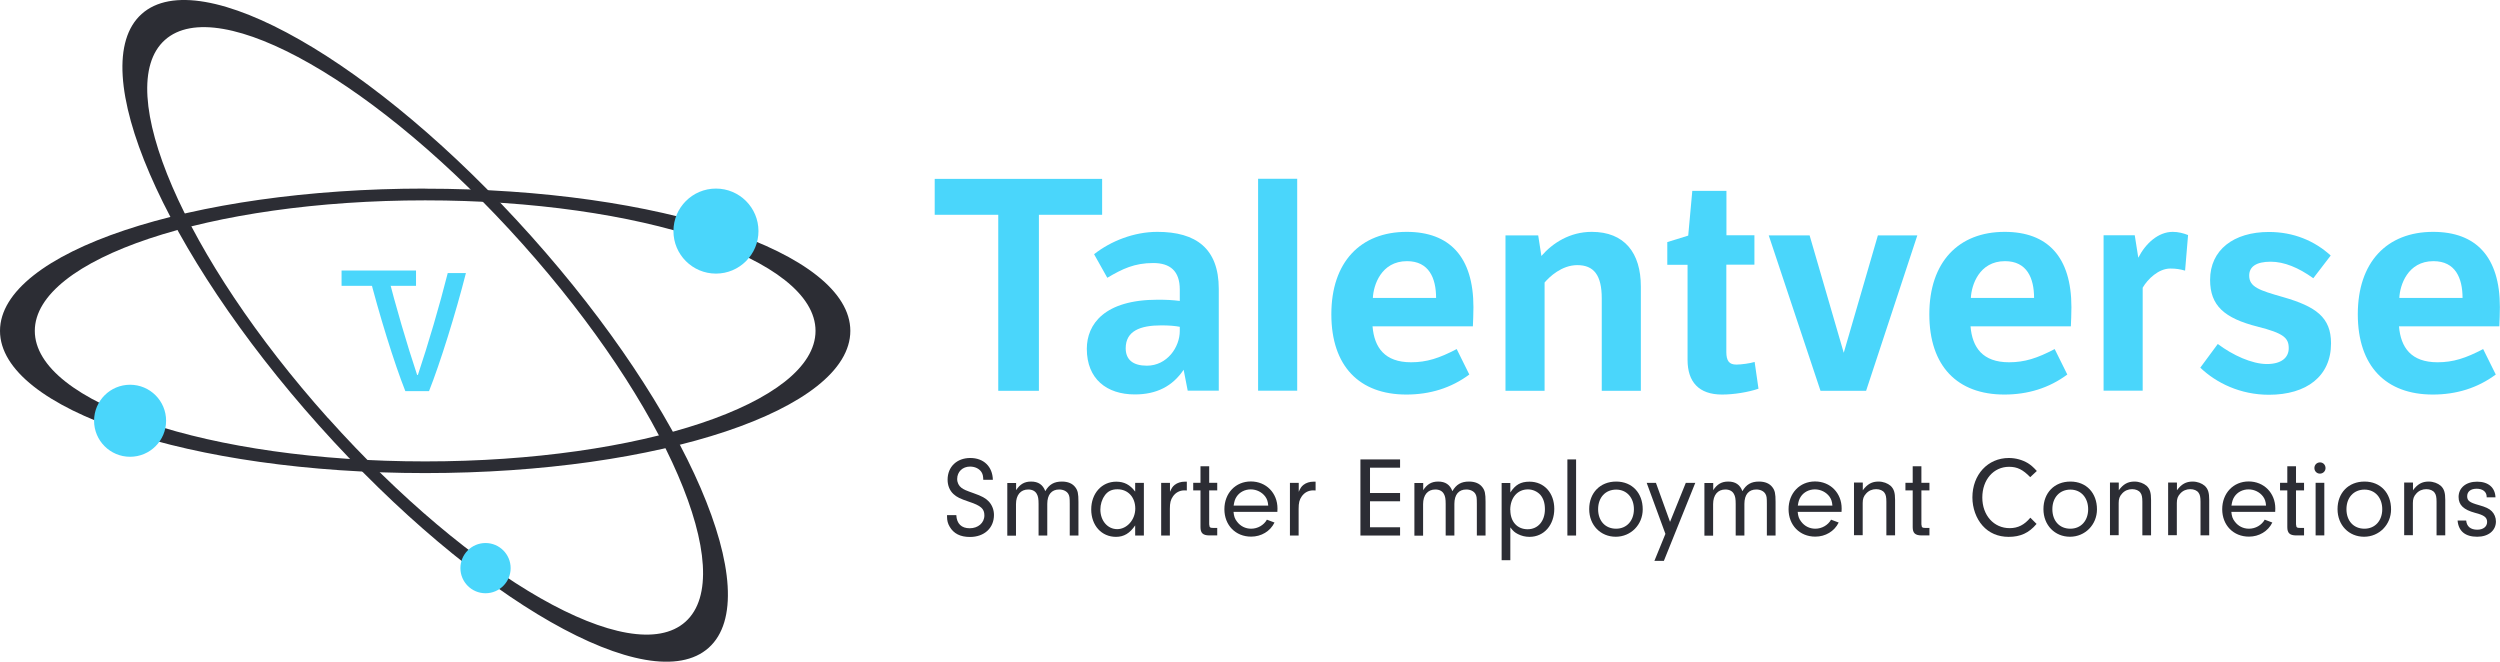
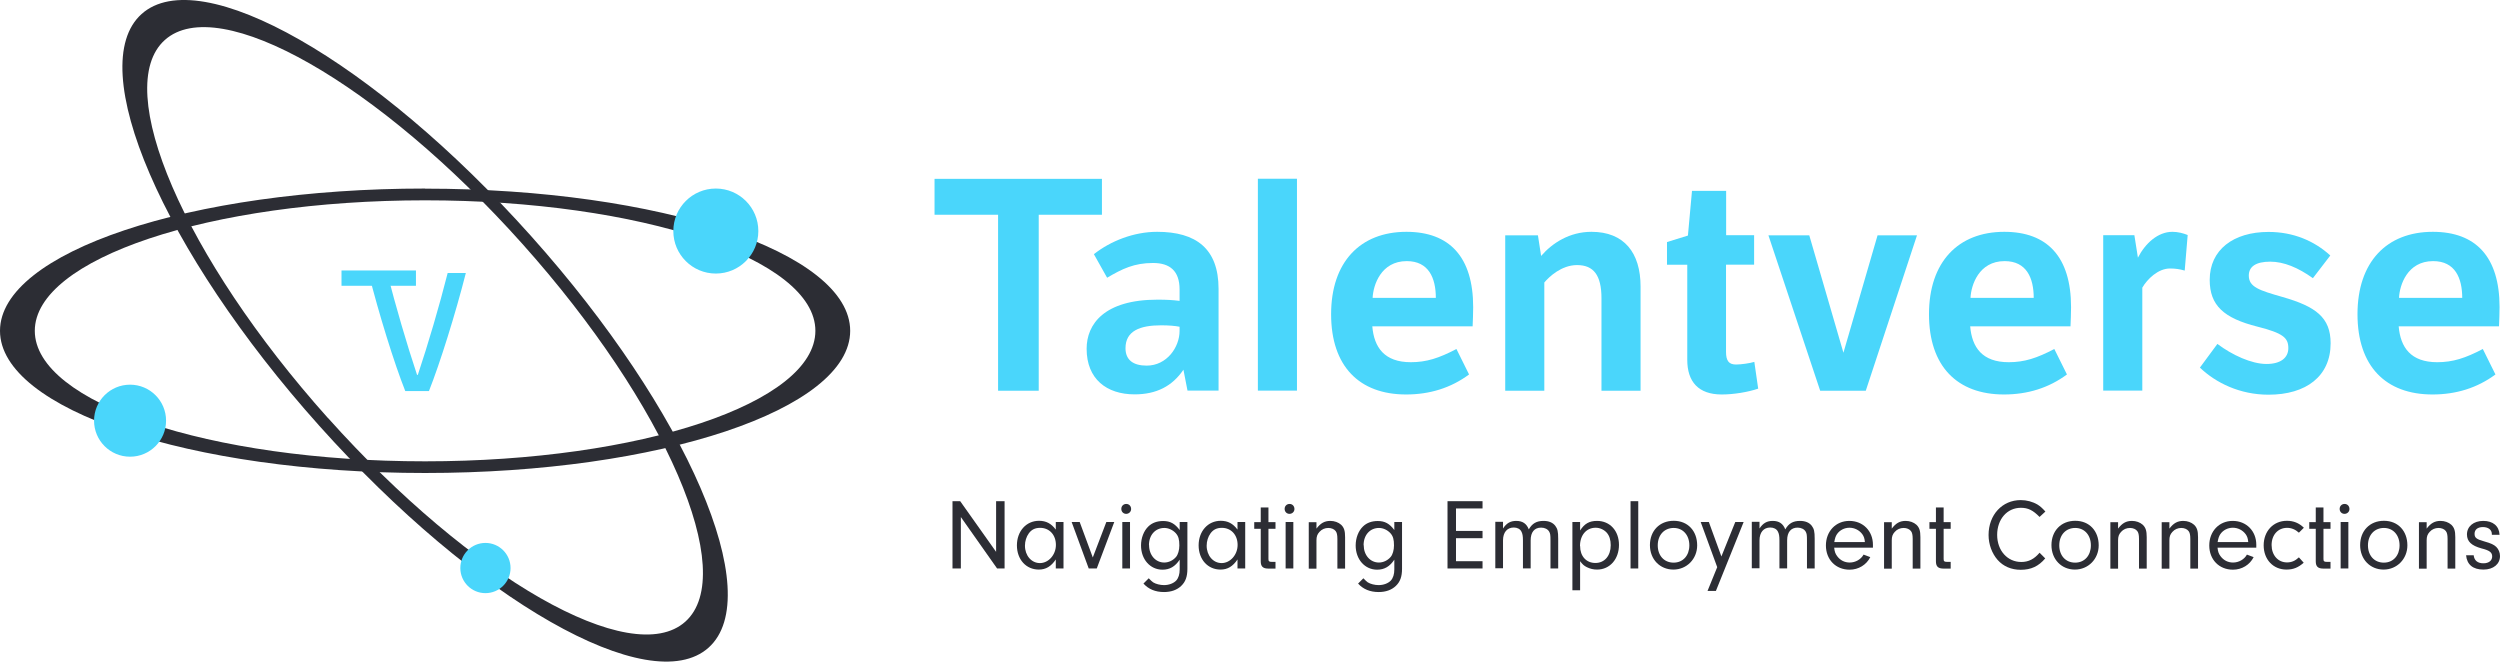
- <svg xmlns="http://www.w3.org/2000/svg" id="Layer_2" viewBox="0 0 226.97 60.07">
+ <svg xmlns="http://www.w3.org/2000/svg" id="Layer_2" viewBox="0 0 227.01 60.07">
  <defs>
    <style>.cls-1{fill:#4ad6fb;}.cls-1,.cls-2{stroke-width:0px;}.cls-2{fill:#2c2d34;}</style>
  </defs>
  <g id="Layer_1-2">
    <path class="cls-1" d="m33.48,24.79h1.68c.77,3,1.78,6.47,2.71,9.25h.07c.93-2.78,1.96-6.28,2.71-9.25h1.65c-.93,3.66-2.35,8.21-3.35,10.72h-2.15c-1-2.51-2.41-7.06-3.33-10.72Z" />
    <rect class="cls-1" x="31.01" y="24.56" width="6.76" height="1.39" />
    <path class="cls-2" d="m38.6,17.12C17.28,17.12,0,22.91,0,30.04s17.28,12.91,38.6,12.91,38.6-5.78,38.6-12.91-17.28-12.91-38.6-12.91Zm0,24.77c-19.57,0-35.44-5.31-35.44-11.85s15.87-11.85,35.44-11.85,35.44,5.31,35.44,11.85-15.87,11.85-35.44,11.85Z" />
    <path class="cls-2" d="m48.22,21.43C34.01,5.54,18.18-3.49,12.86,1.27c-5.31,4.76,1.9,21.49,16.12,37.38,14.22,15.89,30.05,24.91,35.36,20.16,5.31-4.76-1.9-21.49-16.12-37.38Zm-18.46,16.51C16.72,23.35,10.09,7.99,14.97,3.63c4.88-4.37,19.41,3.92,32.46,18.51,13.05,14.59,19.67,29.95,14.8,34.31-4.88,4.37-19.41-3.92-32.46-18.51Z" />
    <circle class="cls-1" cx="65" cy="20.98" r="3.86" />
    <circle class="cls-1" cx="11.81" cy="38.2" r="3.27" />
    <circle class="cls-1" cx="44.08" cy="51.58" r="2.28" />
    <path class="cls-1" d="m90.63,19.5h-5.77v-3.26h15.2v3.26h-5.74v15.98h-3.69v-15.98Z" />
    <path class="cls-1" d="m110.66,35.47h-2.83l-.37-1.9c-1.01,1.5-2.46,2.24-4.43,2.24-2.54,0-4.36-1.39-4.36-4.14,0-2.24,1.6-4.46,6.44-4.46.8,0,1.34.03,2,.11v-1.04c0-1.68-.88-2.4-2.41-2.4-1.71,0-2.8.53-4.17,1.34l-1.2-2.14c1.52-1.2,3.63-2.03,5.74-2.03,3.53,0,5.58,1.52,5.58,5.18v9.25Zm-3.55-5.8c-.4-.08-.96-.13-1.68-.13-1.92,0-3.23.51-3.23,2.08,0,1.04.67,1.58,1.92,1.58,1.84,0,2.99-1.68,2.99-3.15v-.37Z" />
    <path class="cls-1" d="m114.22,35.47v-19.24h3.55v19.24h-3.55Z" />
    <path class="cls-1" d="m133.4,34c-1.66,1.23-3.58,1.82-5.72,1.82-4.25,0-6.81-2.56-6.81-7.29s2.64-7.48,6.84-7.48c3.9,0,6.06,2.27,6.06,6.84,0,.32-.03,1.5-.05,1.74h-9.11c.16,1.92,1.1,3.26,3.5,3.26,1.42,0,2.56-.37,4.14-1.2l1.15,2.32Zm-3.02-6.95c0-1.79-.64-3.34-2.64-3.34-2.35,0-3.05,2.19-3.1,3.34h5.74Z" />
    <path class="cls-1" d="m139.65,21.37l.29,1.87c1.02-1.18,2.59-2.19,4.57-2.19,2.97,0,4.46,1.9,4.46,4.97v9.46h-3.55v-8.39c0-2.11-.72-3.02-2.22-3.02-1.42,0-2.54,1.07-2.97,1.58v9.83h-3.55v-14.11h2.97Z" />
    <path class="cls-1" d="m156.73,24.04v7.91c0,.83.27,1.15.91,1.15.43,0,1.26-.11,1.66-.24l.35,2.43c-.94.32-2.24.53-3.31.53-2.11,0-3.13-1.15-3.13-3.15v-8.63h-1.84v-2.06l1.9-.59.37-4.06h3.1v4.03h2.54v2.67h-2.54Z" />
    <path class="cls-1" d="m164.29,21.37l3.1,10.66,3.1-10.66h3.58l-4.65,14.11h-4.14l-4.7-14.11h3.71Z" />
    <path class="cls-1" d="m187.69,34c-1.66,1.23-3.58,1.82-5.72,1.82-4.25,0-6.81-2.56-6.81-7.29s2.64-7.48,6.84-7.48c3.9,0,6.06,2.27,6.06,6.84,0,.32-.03,1.5-.05,1.74h-9.11c.16,1.92,1.1,3.26,3.5,3.26,1.42,0,2.56-.37,4.14-1.2l1.15,2.32Zm-3.02-6.95c0-1.79-.64-3.34-2.64-3.34-2.35,0-3.05,2.19-3.1,3.34h5.74Z" />
    <path class="cls-1" d="m194.13,23.4c.67-1.31,1.82-2.35,3.13-2.35.51,0,.99.13,1.39.29l-.27,3.23c-.45-.13-.83-.19-1.34-.19-1.07,0-2.06.96-2.51,1.74v9.35h-3.55v-14.11h2.83l.32,2.03Z" />
    <path class="cls-1" d="m201.35,31.23c1.34,1.01,3.1,1.82,4.46,1.82,1.28,0,1.98-.56,1.98-1.44,0-.94-.48-1.36-2.81-1.95-3.05-.77-4.33-1.92-4.33-4.25,0-2.72,2.14-4.35,5.34-4.35,2.24,0,4.14.8,5.61,2.14l-1.58,2.06c-1.34-.96-2.64-1.5-3.87-1.5-1.31,0-1.95.45-1.95,1.26,0,1.04.93,1.34,3.07,1.95,2.99.86,4.36,1.84,4.36,4.2,0,2.99-2.22,4.67-5.64,4.67-2.59,0-4.78-1.07-6.23-2.46l1.58-2.14Z" />
-     <path class="cls-1" d="m226.59,34c-1.66,1.23-3.58,1.82-5.72,1.82-4.25,0-6.81-2.56-6.81-7.29s2.64-7.48,6.84-7.48c3.9,0,6.06,2.27,6.06,6.84,0,.32-.03,1.5-.05,1.74h-9.11c.16,1.92,1.1,3.26,3.5,3.26,1.42,0,2.56-.37,4.14-1.2l1.15,2.32Zm-3.02-6.95c0-1.79-.64-3.34-2.64-3.34-2.35,0-3.05,2.19-3.1,3.34h5.74Z" />
-     <path class="cls-2" d="m86.82,46.76c.04.79.47,1.2,1.22,1.2s1.33-.48,1.33-1.17c0-.6-.31-.88-1.4-1.24-.82-.28-1.09-.41-1.4-.69-.35-.32-.54-.78-.54-1.31,0-1.17.84-1.97,2.06-1.97s2.02.78,2.05,1.98h-.87c-.01-.35-.05-.52-.17-.71-.2-.3-.58-.49-1.03-.49-.68,0-1.17.47-1.17,1.13,0,.33.15.62.39.8.22.16.4.24,1.11.49.74.26,1.09.45,1.37.75.3.32.47.76.47,1.22,0,1.19-.88,2-2.18,2-.88,0-1.48-.31-1.84-.93-.17-.28-.24-.57-.24-.9v-.15h.83Z" />
-     <path class="cls-2" d="m92.25,43.84v.66c.36-.55.77-.78,1.36-.78.65,0,1.07.28,1.29.87.35-.61.8-.87,1.51-.87.55,0,.96.18,1.21.51.23.3.29.57.29,1.33v3.06h-.79v-2.87c0-.58-.02-.71-.13-.91-.15-.25-.46-.4-.83-.4-.69,0-1.08.47-1.08,1.31v2.87h-.79v-2.86c0-.47-.04-.7-.16-.91-.14-.27-.42-.41-.78-.41-.69,0-1.11.5-1.11,1.33v2.86h-.79v-4.78h.79Z" />
-     <path class="cls-2" d="m103.06,43.84h.79v4.78h-.79v-.92c-.48.71-1.02,1.04-1.74,1.04-1.32,0-2.25-1.04-2.25-2.49s.95-2.52,2.27-2.52c.73,0,1.25.28,1.72.9v-.79Zm-2.77,1.16c-.25.34-.39.8-.39,1.26,0,1.02.66,1.78,1.53,1.78s1.64-.84,1.64-1.87-.66-1.75-1.62-1.75c-.52,0-.88.18-1.16.57Z" />
-     <path class="cls-2" d="m106.22,43.84v.81c.15-.34.25-.49.43-.63.24-.19.57-.29.91-.29h.19v.8c-.08-.01-.17-.01-.22-.01-.43,0-.8.2-1.04.55-.21.3-.28.58-.28,1.13v2.42h-.79v-4.78h.79Z" />
-     <path class="cls-2" d="m109.79,47.64c.01.24.07.29.36.29h.36v.68h-.74c-.56-.01-.78-.22-.78-.75v-3.34h-.66v-.69h.66v-1.5h.79v1.5h.73v.69h-.73v3.11Z" />
-     <path class="cls-2" d="m111.99,46.48c.04.4.11.61.31.87.31.42.77.65,1.29.65.59,0,1.15-.32,1.43-.82l.69.26c-.39.8-1.21,1.28-2.12,1.28-1.42,0-2.43-1.04-2.43-2.49s1.01-2.52,2.4-2.52,2.42,1.05,2.42,2.45c0,.06,0,.2-.01.31h-3.98Zm3.15-.58c-.03-.37-.1-.58-.27-.82-.3-.4-.79-.65-1.32-.65s-1.01.25-1.28.66c-.15.23-.21.42-.27.81h3.14Z" />
-     <path class="cls-2" d="m117.91,43.84v.81c.15-.34.25-.49.43-.63.24-.19.57-.29.91-.29h.19v.8c-.08-.01-.17-.01-.22-.01-.43,0-.8.2-1.04.55-.21.3-.28.58-.28,1.13v2.42h-.79v-4.78h.79Z" />
-     <path class="cls-2" d="m124.38,44.76h2.73v.75h-2.73v2.36h2.73v.75h-3.6v-6.91h3.6v.75h-2.73v2.31Z" />
-     <path class="cls-2" d="m129.21,43.84v.66c.36-.55.77-.78,1.36-.78.65,0,1.07.28,1.29.87.35-.61.8-.87,1.51-.87.55,0,.96.18,1.21.51.23.3.29.57.29,1.33v3.06h-.79v-2.87c0-.58-.02-.71-.13-.91-.15-.25-.46-.4-.83-.4-.69,0-1.08.47-1.08,1.31v2.87h-.79v-2.86c0-.47-.04-.7-.16-.91-.14-.27-.42-.41-.78-.41-.69,0-1.11.5-1.11,1.33v2.86h-.79v-4.78h.79Z" />
-     <path class="cls-2" d="m137.12,43.84v.87c.46-.7.94-.98,1.74-.98,1.33,0,2.25,1.02,2.25,2.47s-.92,2.54-2.25,2.54c-.37,0-.71-.08-1.05-.25-.29-.15-.43-.27-.69-.61v2.98h-.79v-7.01h.79Zm0,2.47c0,1.05.63,1.74,1.57,1.74s1.57-.74,1.57-1.82c0-.56-.14-.98-.41-1.3-.28-.31-.7-.5-1.13-.5-.95,0-1.61.76-1.61,1.87Z" />
-     <path class="cls-2" d="m142.3,48.62v-6.91h.79v6.91h-.79Z" />
-     <path class="cls-2" d="m149.14,46.24c0,1.4-1.08,2.49-2.45,2.49s-2.41-1.04-2.41-2.51.99-2.5,2.45-2.5,2.41,1.05,2.41,2.52Zm-4.05-.01c0,1.06.65,1.77,1.63,1.77s1.62-.74,1.62-1.77-.64-1.78-1.61-1.78-1.64.71-1.64,1.78Z" />
-     <path class="cls-2" d="m153.05,43.84h.86l-2.85,7.08h-.86l1-2.45-1.7-4.63h.84l1.28,3.54,1.43-3.54Z" />
-     <path class="cls-2" d="m155.54,43.84v.66c.36-.55.77-.78,1.36-.78.65,0,1.07.28,1.29.87.35-.61.8-.87,1.51-.87.55,0,.96.18,1.21.51.23.3.29.57.29,1.33v3.06h-.79v-2.87c0-.58-.02-.71-.13-.91-.15-.25-.46-.4-.83-.4-.69,0-1.08.47-1.08,1.31v2.87h-.79v-2.86c0-.47-.04-.7-.16-.91-.14-.27-.42-.41-.78-.41-.69,0-1.11.5-1.11,1.33v2.86h-.79v-4.78h.79Z" />
-     <path class="cls-2" d="m163.21,46.48c.04.4.11.61.31.87.31.42.77.65,1.29.65.59,0,1.15-.32,1.43-.82l.69.26c-.39.8-1.21,1.28-2.12,1.28-1.42,0-2.43-1.04-2.43-2.49s1.01-2.52,2.4-2.52,2.42,1.05,2.42,2.45c0,.06,0,.2-.01.31h-3.98Zm3.15-.58c-.03-.37-.1-.58-.27-.82-.3-.4-.79-.65-1.32-.65s-1.01.25-1.28.66c-.15.23-.21.42-.27.81h3.14Z" />
-     <path class="cls-2" d="m169.12,43.84v.67c.41-.56.83-.79,1.42-.79.43,0,.83.15,1.11.39.3.29.4.62.4,1.27v3.22h-.79v-3.05c0-.42-.05-.65-.18-.82-.14-.2-.42-.32-.75-.32-.35,0-.67.13-.91.4-.23.25-.31.48-.31.87v2.91h-.79v-4.78h.79Z" />
-     <path class="cls-2" d="m174.45,47.64c.01.24.07.29.36.29h.36v.68h-.74c-.56-.01-.78-.22-.78-.75v-3.34h-.66v-.69h.66v-1.5h.79v1.5h.73v.69h-.73v3.11Z" />
-     <path class="cls-2" d="m184.89,47.57c-.69.82-1.46,1.17-2.53,1.17-.96,0-1.78-.35-2.37-1.02-.58-.65-.92-1.6-.92-2.56,0-2.07,1.4-3.58,3.31-3.58.62,0,1.23.17,1.73.47.28.18.47.34.81.71l-.6.56c-.67-.69-1.18-.94-1.92-.94-1.41,0-2.43,1.17-2.43,2.79s1.05,2.78,2.48,2.78c.76,0,1.34-.3,1.88-.95l.58.58Z" />
-     <path class="cls-2" d="m190.38,46.24c0,1.4-1.08,2.49-2.45,2.49s-2.41-1.04-2.41-2.51.99-2.5,2.45-2.5,2.41,1.05,2.41,2.52Zm-4.05-.01c0,1.06.65,1.77,1.63,1.77s1.62-.74,1.62-1.77-.64-1.78-1.61-1.78-1.64.71-1.64,1.78Z" />
-     <path class="cls-2" d="m192.36,43.84v.67c.41-.56.83-.79,1.42-.79.43,0,.83.15,1.11.39.3.29.4.62.4,1.27v3.22h-.79v-3.05c0-.42-.05-.65-.18-.82-.14-.2-.42-.32-.75-.32-.35,0-.67.13-.91.4-.23.25-.31.48-.31.87v2.91h-.79v-4.78h.79Z" />
-     <path class="cls-2" d="m197.64,43.84v.67c.41-.56.83-.79,1.42-.79.43,0,.83.15,1.11.39.3.29.4.62.4,1.27v3.22h-.79v-3.05c0-.42-.05-.65-.18-.82-.14-.2-.42-.32-.75-.32-.35,0-.67.13-.91.4-.23.25-.31.48-.31.87v2.91h-.79v-4.78h.79Z" />
-     <path class="cls-2" d="m202.58,46.48c.04.4.11.61.31.87.31.42.77.65,1.29.65.59,0,1.15-.32,1.43-.82l.69.26c-.39.8-1.21,1.28-2.12,1.28-1.42,0-2.43-1.04-2.43-2.49s1.01-2.52,2.4-2.52,2.42,1.05,2.42,2.45c0,.06,0,.2-.01.31h-3.98Zm3.15-.58c-.03-.37-.1-.58-.27-.82-.3-.4-.79-.65-1.32-.65s-1.01.25-1.28.66c-.15.23-.21.42-.27.81h3.14Z" />
-     <path class="cls-2" d="m208.46,47.64c.01.24.07.29.36.29h.36v.68h-.74c-.56-.01-.78-.22-.78-.75v-3.34h-.66v-.69h.66v-1.5h.79v1.5h.73v.69h-.73v3.11Z" />
-     <path class="cls-2" d="m211.13,42.5c0,.28-.23.5-.51.5s-.5-.22-.5-.51.22-.51.51-.51.5.23.5.52Zm-.11,6.11h-.79v-4.78h.79v4.78Z" />
-     <path class="cls-2" d="m217.08,46.24c0,1.4-1.08,2.49-2.45,2.49s-2.41-1.04-2.41-2.51.99-2.5,2.45-2.5,2.41,1.05,2.41,2.52Zm-4.05-.01c0,1.06.65,1.77,1.63,1.77s1.62-.74,1.62-1.77-.64-1.78-1.61-1.78-1.64.71-1.64,1.78Z" />
-     <path class="cls-2" d="m219.07,43.84v.67c.41-.56.83-.79,1.42-.79.43,0,.83.15,1.11.39.3.29.4.62.4,1.27v3.22h-.79v-3.05c0-.42-.05-.65-.18-.82-.14-.2-.42-.32-.75-.32-.35,0-.67.13-.91.4-.23.25-.31.48-.31.87v2.91h-.79v-4.78h.79Z" />
-     <path class="cls-2" d="m225.76,45.15v-.05c0-.45-.36-.73-.91-.73s-.86.27-.86.68.21.57,1.07.81c.61.17.93.32,1.16.55.24.24.38.58.38.93,0,.83-.68,1.39-1.7,1.39-1.09,0-1.7-.51-1.78-1.47h.78c.05.54.4.83,1.01.83.54,0,.89-.28.89-.7s-.27-.62-1.09-.83c-1.04-.28-1.5-.71-1.5-1.44,0-.83.67-1.39,1.68-1.39s1.63.52,1.67,1.42h-.79Z" />
+     <path class="cls-1" d="m226.6,34c-1.66,1.23-3.58,1.82-5.72,1.82-4.25,0-6.81-2.56-6.81-7.29s2.64-7.48,6.84-7.48c3.9,0,6.06,2.27,6.06,6.84,0,.32-.03,1.5-.05,1.74h-9.11c.16,1.92,1.1,3.26,3.5,3.26,1.42,0,2.56-.37,4.14-1.2l1.15,2.32Zm-3.02-6.95c0-1.79-.64-3.34-2.64-3.34-2.35,0-3.05,2.19-3.1,3.34h5.74Z" />
+     <path class="cls-2" d="m87.26,51.62h-.77v-6.11h.7l3.26,4.6v-4.6h.77v6.11h-.68l-3.29-4.67v4.67Z" />
+     <path class="cls-2" d="m95.87,47.4h.7v4.22h-.7v-.82c-.42.63-.9.92-1.54.92-1.16,0-1.99-.92-1.99-2.2s.84-2.23,2.01-2.23c.64,0,1.11.25,1.52.8v-.7Zm-2.45,1.03c-.22.3-.35.71-.35,1.12,0,.9.59,1.58,1.36,1.58s1.45-.74,1.45-1.65-.59-1.55-1.43-1.55c-.46,0-.78.16-1.03.5Z" />
+     <path class="cls-2" d="m101.18,47.4l-1.59,4.22h-.73l-1.55-4.22h.73l1.19,3.22,1.23-3.22h.72Z" />
+     <path class="cls-2" d="m102.71,46.22c0,.25-.2.44-.45.44s-.44-.19-.44-.45.19-.45.45-.45.44.2.44.46Zm-.1,5.4h-.7v-4.22h.7v4.22Z" />
+     <path class="cls-2" d="m107.12,47.4h.7v4.25c0,.71-.17,1.18-.56,1.55-.38.37-.92.56-1.56.56-.79,0-1.41-.26-1.87-.77l.48-.48c.19.2.28.28.4.37.24.15.63.25.99.25.44,0,.86-.16,1.1-.41.21-.23.32-.57.32-1.01v-.89c-.41.62-.9.91-1.56.91-1.12,0-1.95-.94-1.95-2.2,0-.68.25-1.33.67-1.73.34-.33.8-.49,1.34-.49.64,0,1.07.24,1.5.82v-.72Zm-2.78,2.1c0,.91.59,1.58,1.38,1.58.4,0,.8-.19,1.07-.51.18-.21.3-.62.3-1.04,0-.55-.08-.84-.33-1.12-.26-.28-.65-.47-1.03-.47-.82,0-1.4.64-1.4,1.56Z" />
+     <path class="cls-2" d="m112.37,47.4h.7v4.22h-.7v-.82c-.42.63-.9.92-1.54.92-1.16,0-1.99-.92-1.99-2.2s.84-2.23,2.01-2.23c.64,0,1.11.25,1.52.8v-.7Zm-2.45,1.03c-.22.3-.35.71-.35,1.12,0,.9.59,1.58,1.36,1.58s1.45-.74,1.45-1.65-.59-1.55-1.43-1.55c-.46,0-.78.16-1.03.5Z" />
+     <path class="cls-2" d="m115.18,50.76c0,.21.06.26.32.26h.32v.61h-.65c-.49,0-.69-.19-.69-.66v-2.95h-.59v-.61h.59v-1.33h.7v1.33h.64v.61h-.64v2.75Z" />
+     <path class="cls-2" d="m117.54,46.22c0,.25-.2.44-.45.44s-.44-.19-.44-.45.19-.45.45-.45.44.2.44.46Zm-.1,5.4h-.7v-4.22h.7v4.22Z" />
+     <path class="cls-2" d="m119.54,47.4v.6c.37-.49.73-.7,1.26-.7.38,0,.73.13.98.35.27.26.36.55.36,1.13v2.85h-.7v-2.69c0-.38-.05-.58-.16-.72-.13-.17-.38-.28-.66-.28-.31,0-.6.12-.81.36-.2.22-.27.42-.27.77v2.57h-.7v-4.22h.7Z" />
+     <path class="cls-2" d="m126.61,47.4h.7v4.25c0,.71-.17,1.18-.56,1.55-.38.37-.92.56-1.56.56-.79,0-1.41-.26-1.87-.77l.48-.48c.19.2.28.28.4.37.24.15.63.25.99.25.44,0,.86-.16,1.1-.41.21-.23.32-.57.32-1.01v-.89c-.41.62-.9.91-1.56.91-1.12,0-1.95-.94-1.95-2.2,0-.68.25-1.33.67-1.73.34-.33.8-.49,1.34-.49.64,0,1.07.24,1.5.82v-.72Zm-2.78,2.1c0,.91.59,1.58,1.38,1.58.4,0,.8-.19,1.07-.51.18-.21.3-.62.3-1.04,0-.55-.08-.84-.33-1.12-.26-.28-.65-.47-1.03-.47-.82,0-1.4.64-1.4,1.56Z" />
+     <path class="cls-2" d="m132.21,48.21h2.41v.66h-2.41v2.09h2.41v.66h-3.18v-6.11h3.18v.66h-2.41v2.04Z" />
+     <path class="cls-2" d="m136.48,47.4v.59c.32-.49.68-.69,1.2-.69.58,0,.94.25,1.14.77.31-.54.7-.77,1.34-.77.49,0,.85.16,1.07.45.2.27.26.5.26,1.17v2.7h-.7v-2.54c0-.51-.02-.63-.12-.81-.13-.22-.4-.36-.73-.36-.61,0-.95.41-.95,1.16v2.54h-.7v-2.53c0-.41-.04-.62-.14-.81-.12-.24-.38-.37-.69-.37-.61,0-.98.44-.98,1.17v2.53h-.7v-4.22h.7Z" />
+     <path class="cls-2" d="m143.48,47.4v.77c.4-.62.83-.87,1.54-.87,1.17,0,1.99.9,1.99,2.18s-.82,2.24-1.99,2.24c-.33,0-.63-.07-.93-.22-.26-.13-.38-.24-.61-.54v2.64h-.7v-6.2h.7Zm0,2.18c0,.93.56,1.54,1.39,1.54s1.39-.65,1.39-1.61c0-.49-.12-.87-.37-1.15-.25-.27-.62-.44-1-.44-.84,0-1.42.67-1.42,1.66Z" />
+     <path class="cls-2" d="m148.06,51.62v-6.11h.7v6.11h-.7Z" />
+     <path class="cls-2" d="m154.11,49.52c0,1.24-.95,2.2-2.16,2.2s-2.13-.92-2.13-2.22.88-2.21,2.16-2.21,2.13.92,2.13,2.23Zm-3.58,0c0,.93.58,1.57,1.44,1.57s1.43-.65,1.43-1.57-.57-1.58-1.42-1.58-1.45.63-1.45,1.58Z" />
+     <path class="cls-2" d="m157.57,47.4h.76l-2.52,6.26h-.76l.88-2.16-1.5-4.1h.74l1.14,3.13,1.26-3.13Z" />
+     <path class="cls-2" d="m159.77,47.4v.59c.32-.49.68-.69,1.2-.69.58,0,.94.25,1.14.77.31-.54.7-.77,1.34-.77.49,0,.85.16,1.07.45.2.27.26.5.26,1.17v2.7h-.7v-2.54c0-.51-.02-.63-.12-.81-.13-.22-.4-.36-.73-.36-.61,0-.95.41-.95,1.16v2.54h-.7v-2.53c0-.41-.04-.62-.14-.81-.12-.24-.38-.37-.69-.37-.61,0-.98.44-.98,1.17v2.53h-.7v-4.22h.7Z" />
+     <path class="cls-2" d="m166.55,49.73c.04.36.1.54.27.77.28.38.68.58,1.14.58.52,0,1.02-.28,1.26-.72l.61.23c-.35.7-1.07,1.14-1.88,1.14-1.26,0-2.15-.92-2.15-2.2s.89-2.23,2.13-2.23,2.14.92,2.14,2.16c0,.05,0,.17,0,.27h-3.52Zm2.79-.51c-.03-.33-.09-.51-.24-.72-.27-.36-.7-.58-1.16-.58s-.89.22-1.14.59c-.13.2-.18.38-.24.71h2.78Z" />
+     <path class="cls-2" d="m171.78,47.4v.6c.37-.49.73-.7,1.26-.7.38,0,.73.13.98.35.27.26.36.55.36,1.13v2.85h-.7v-2.69c0-.38-.05-.58-.16-.72-.13-.17-.38-.28-.66-.28-.31,0-.6.12-.81.36-.2.22-.27.42-.27.77v2.57h-.7v-4.22h.7Z" />
+     <path class="cls-2" d="m176.49,50.76c0,.21.06.26.32.26h.32v.61h-.65c-.49,0-.69-.19-.69-.66v-2.95h-.59v-.61h.59v-1.33h.7v1.33h.64v.61h-.64v2.75Z" />
+     <path class="cls-2" d="m185.72,50.7c-.61.72-1.29,1.04-2.23,1.04-.85,0-1.58-.31-2.1-.9-.51-.58-.82-1.41-.82-2.26,0-1.83,1.24-3.17,2.92-3.17.55,0,1.09.15,1.53.41.25.16.41.3.71.63l-.53.49c-.6-.61-1.04-.83-1.7-.83-1.25,0-2.15,1.04-2.15,2.46s.93,2.46,2.19,2.46c.67,0,1.18-.27,1.66-.84l.51.51Z" />
+     <path class="cls-2" d="m190.57,49.52c0,1.24-.95,2.2-2.16,2.2s-2.13-.92-2.13-2.22.88-2.21,2.16-2.21,2.13.92,2.13,2.23Zm-3.58,0c0,.93.58,1.57,1.44,1.57s1.43-.65,1.43-1.57-.57-1.58-1.42-1.58-1.45.63-1.45,1.58Z" />
+     <path class="cls-2" d="m192.33,47.4v.6c.37-.49.73-.7,1.26-.7.38,0,.73.13.98.35.27.26.36.55.36,1.13v2.85h-.7v-2.69c0-.38-.05-.58-.16-.72-.13-.17-.38-.28-.66-.28-.31,0-.6.12-.81.36-.2.22-.27.42-.27.77v2.57h-.7v-4.22h.7Z" />
+     <path class="cls-2" d="m196.99,47.4v.6c.37-.49.73-.7,1.26-.7.38,0,.73.13.98.35.27.26.36.55.36,1.13v2.85h-.7v-2.69c0-.38-.05-.58-.16-.72-.13-.17-.38-.28-.66-.28-.31,0-.6.12-.81.36-.2.22-.27.42-.27.77v2.57h-.7v-4.22h.7Z" />
+     <path class="cls-2" d="m201.36,49.73c.04.36.1.54.27.77.28.38.68.58,1.14.58.52,0,1.02-.28,1.26-.72l.61.23c-.35.7-1.07,1.14-1.88,1.14-1.26,0-2.15-.92-2.15-2.2s.89-2.23,2.13-2.23,2.14.92,2.14,2.16c0,.05,0,.17,0,.27h-3.52Zm2.79-.51c-.03-.33-.09-.51-.24-.72-.27-.36-.7-.58-1.16-.58s-.89.22-1.14.59c-.13.2-.18.38-.24.71h2.78Z" />
+     <path class="cls-2" d="m209.18,51.1c-.48.43-.94.62-1.56.62-1.21,0-2.07-.92-2.07-2.2s.87-2.23,2.11-2.23c.6,0,1.1.2,1.54.63l-.45.45c-.32-.29-.68-.44-1.07-.44-.83,0-1.41.64-1.41,1.56s.58,1.58,1.4,1.58c.41,0,.74-.14,1.08-.46l.43.48Z" />
+     <path class="cls-2" d="m210.98,50.76c0,.21.06.26.32.26h.32v.61h-.65c-.49,0-.69-.19-.69-.66v-2.95h-.59v-.61h.59v-1.33h.7v1.33h.64v.61h-.64v2.75Z" />
+     <path class="cls-2" d="m213.34,46.22c0,.25-.2.44-.45.44s-.44-.19-.44-.45.19-.45.45-.45.44.2.44.46Zm-.1,5.4h-.7v-4.22h.7v4.22Z" />
+     <path class="cls-2" d="m218.6,49.52c0,1.24-.95,2.2-2.16,2.2s-2.13-.92-2.13-2.22.88-2.21,2.16-2.21,2.13.92,2.13,2.23Zm-3.58,0c0,.93.58,1.57,1.44,1.57s1.43-.65,1.43-1.57-.57-1.58-1.42-1.58-1.45.63-1.45,1.58Z" />
+     <path class="cls-2" d="m220.35,47.4v.6c.37-.49.73-.7,1.26-.7.38,0,.73.13.98.35.27.26.36.55.36,1.13v2.85h-.7v-2.69c0-.38-.05-.58-.16-.72-.13-.17-.38-.28-.66-.28-.31,0-.6.12-.81.36-.2.22-.27.42-.27.77v2.57h-.7v-4.22h.7Z" />
+     <path class="cls-2" d="m226.27,48.55v-.05c0-.39-.32-.64-.81-.64s-.76.24-.76.61.18.5.94.71c.54.15.82.28,1.03.48.21.21.34.51.34.83,0,.73-.6,1.23-1.5,1.23-.96,0-1.5-.45-1.58-1.3h.69c.05.48.36.73.89.73.48,0,.79-.25.79-.62s-.24-.55-.96-.73c-.92-.25-1.33-.63-1.33-1.27,0-.73.6-1.23,1.48-1.23s1.44.46,1.48,1.26h-.7Z" />
  </g>
</svg>
